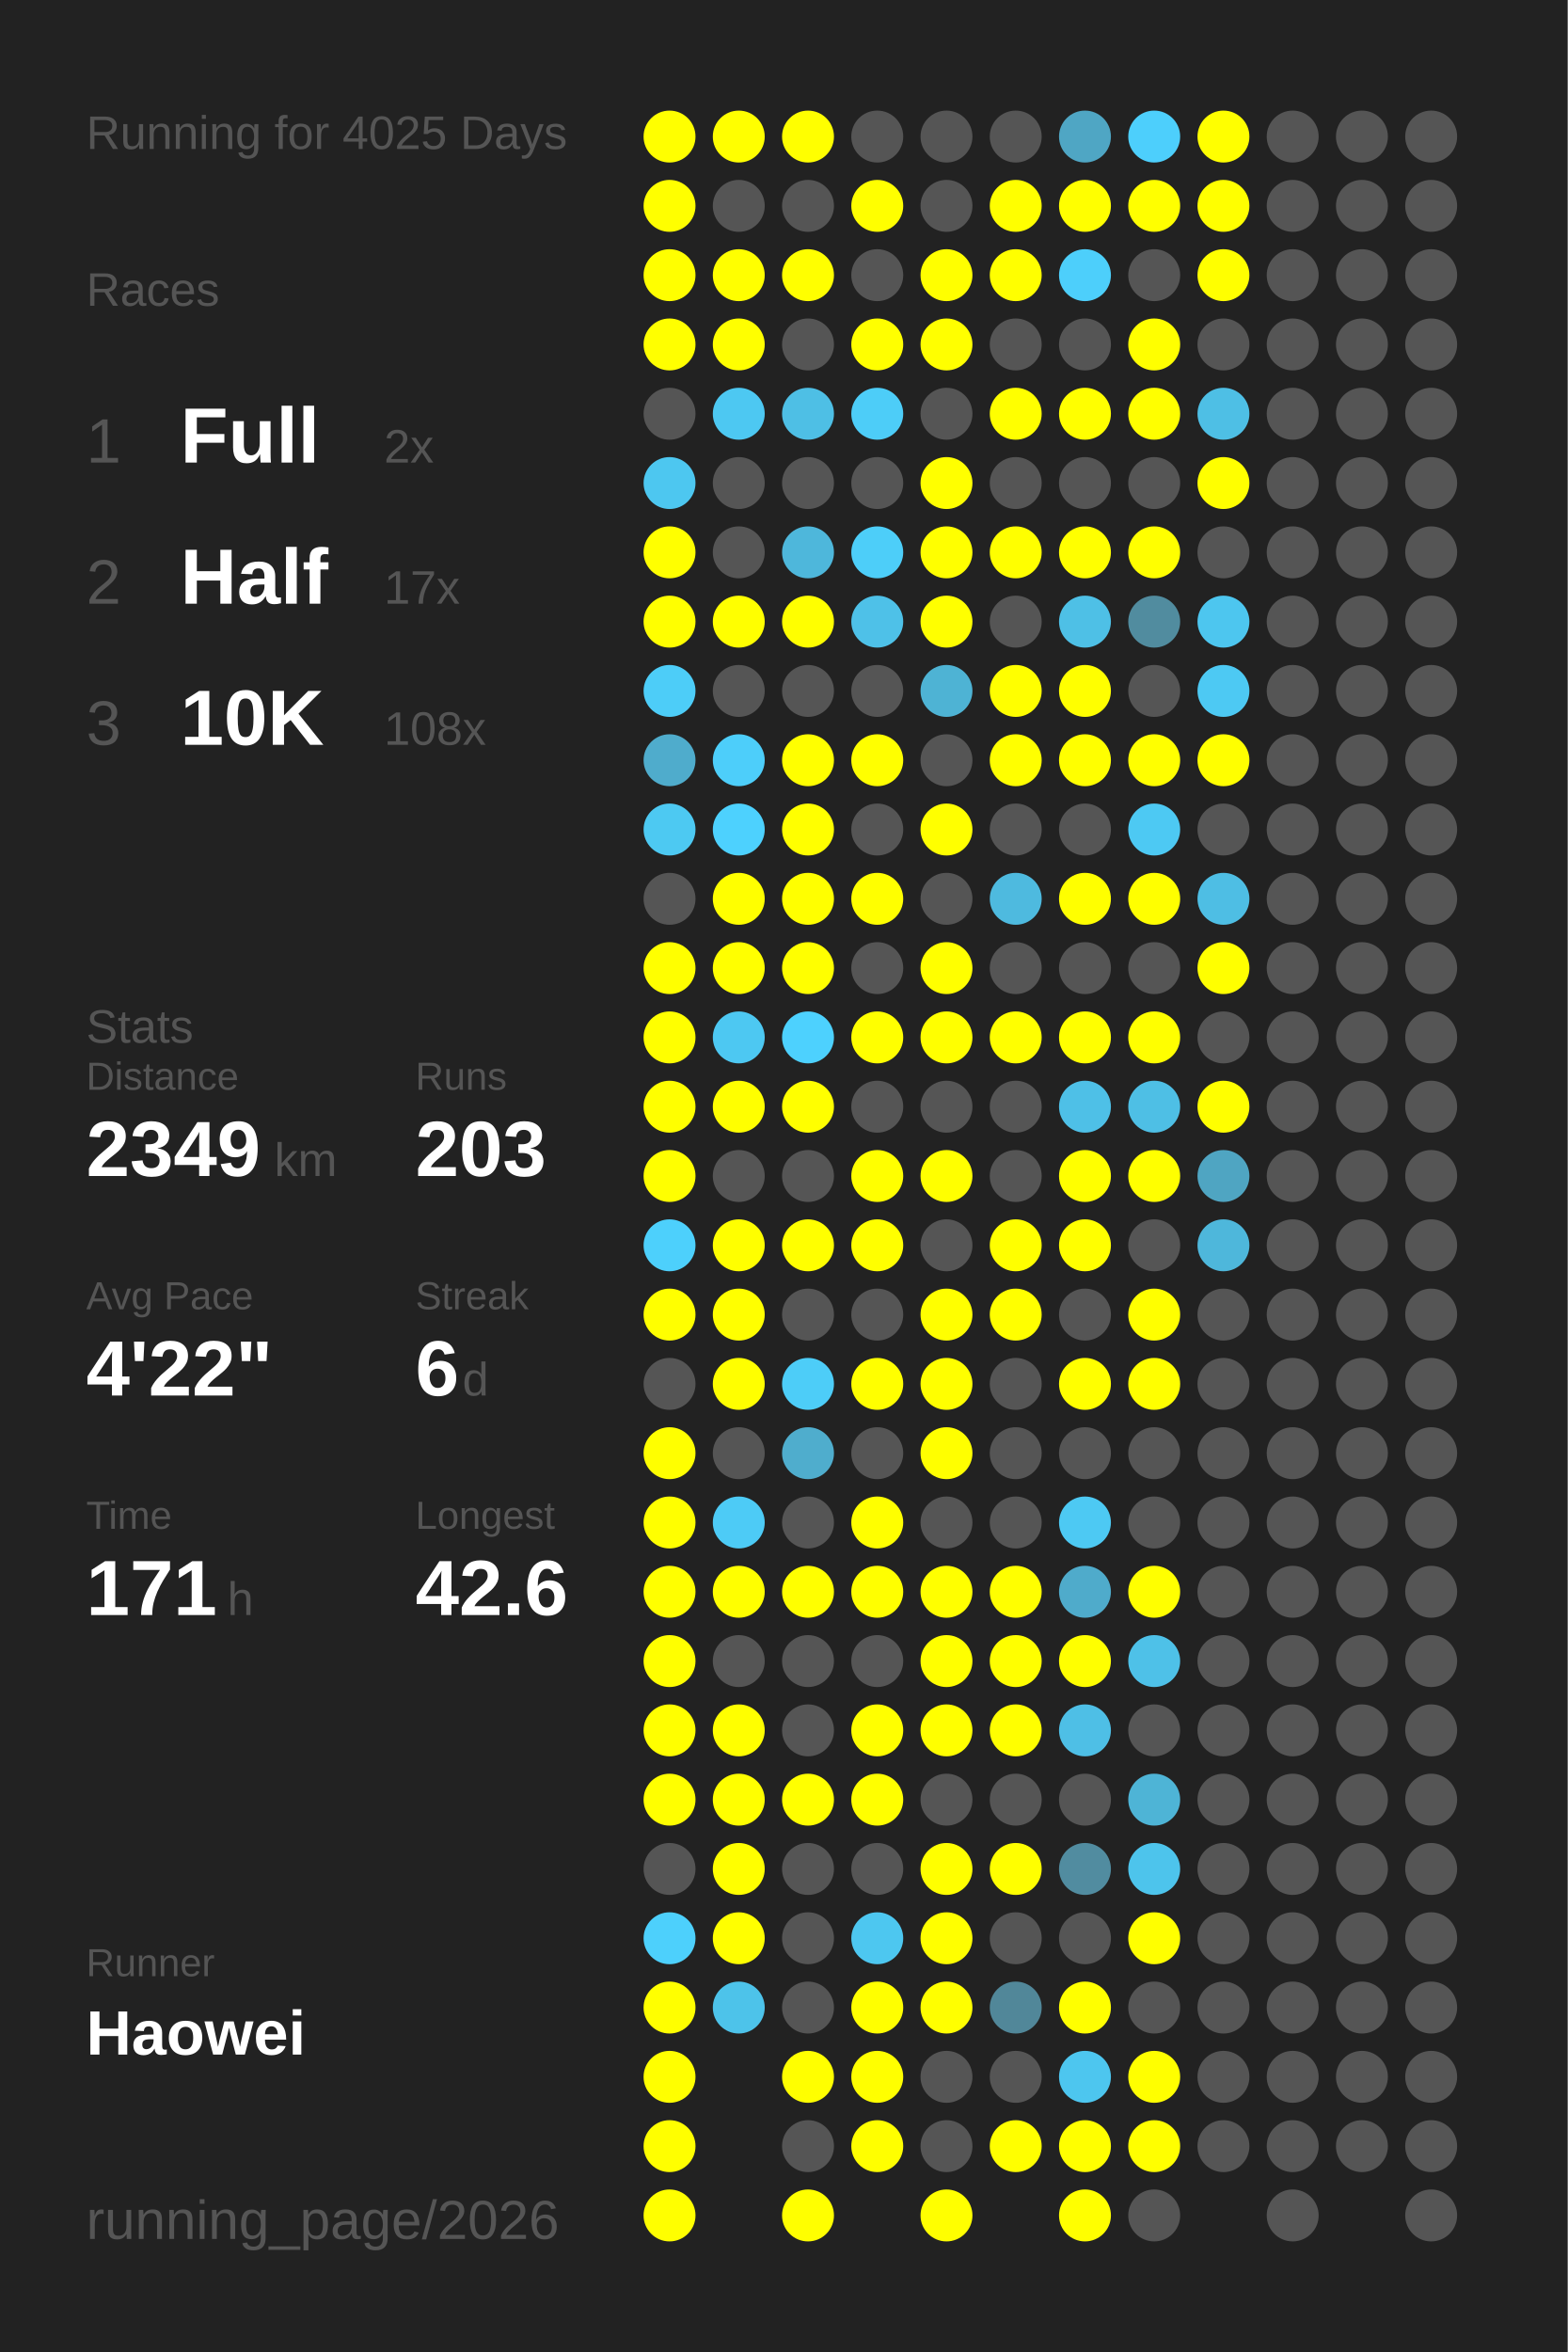
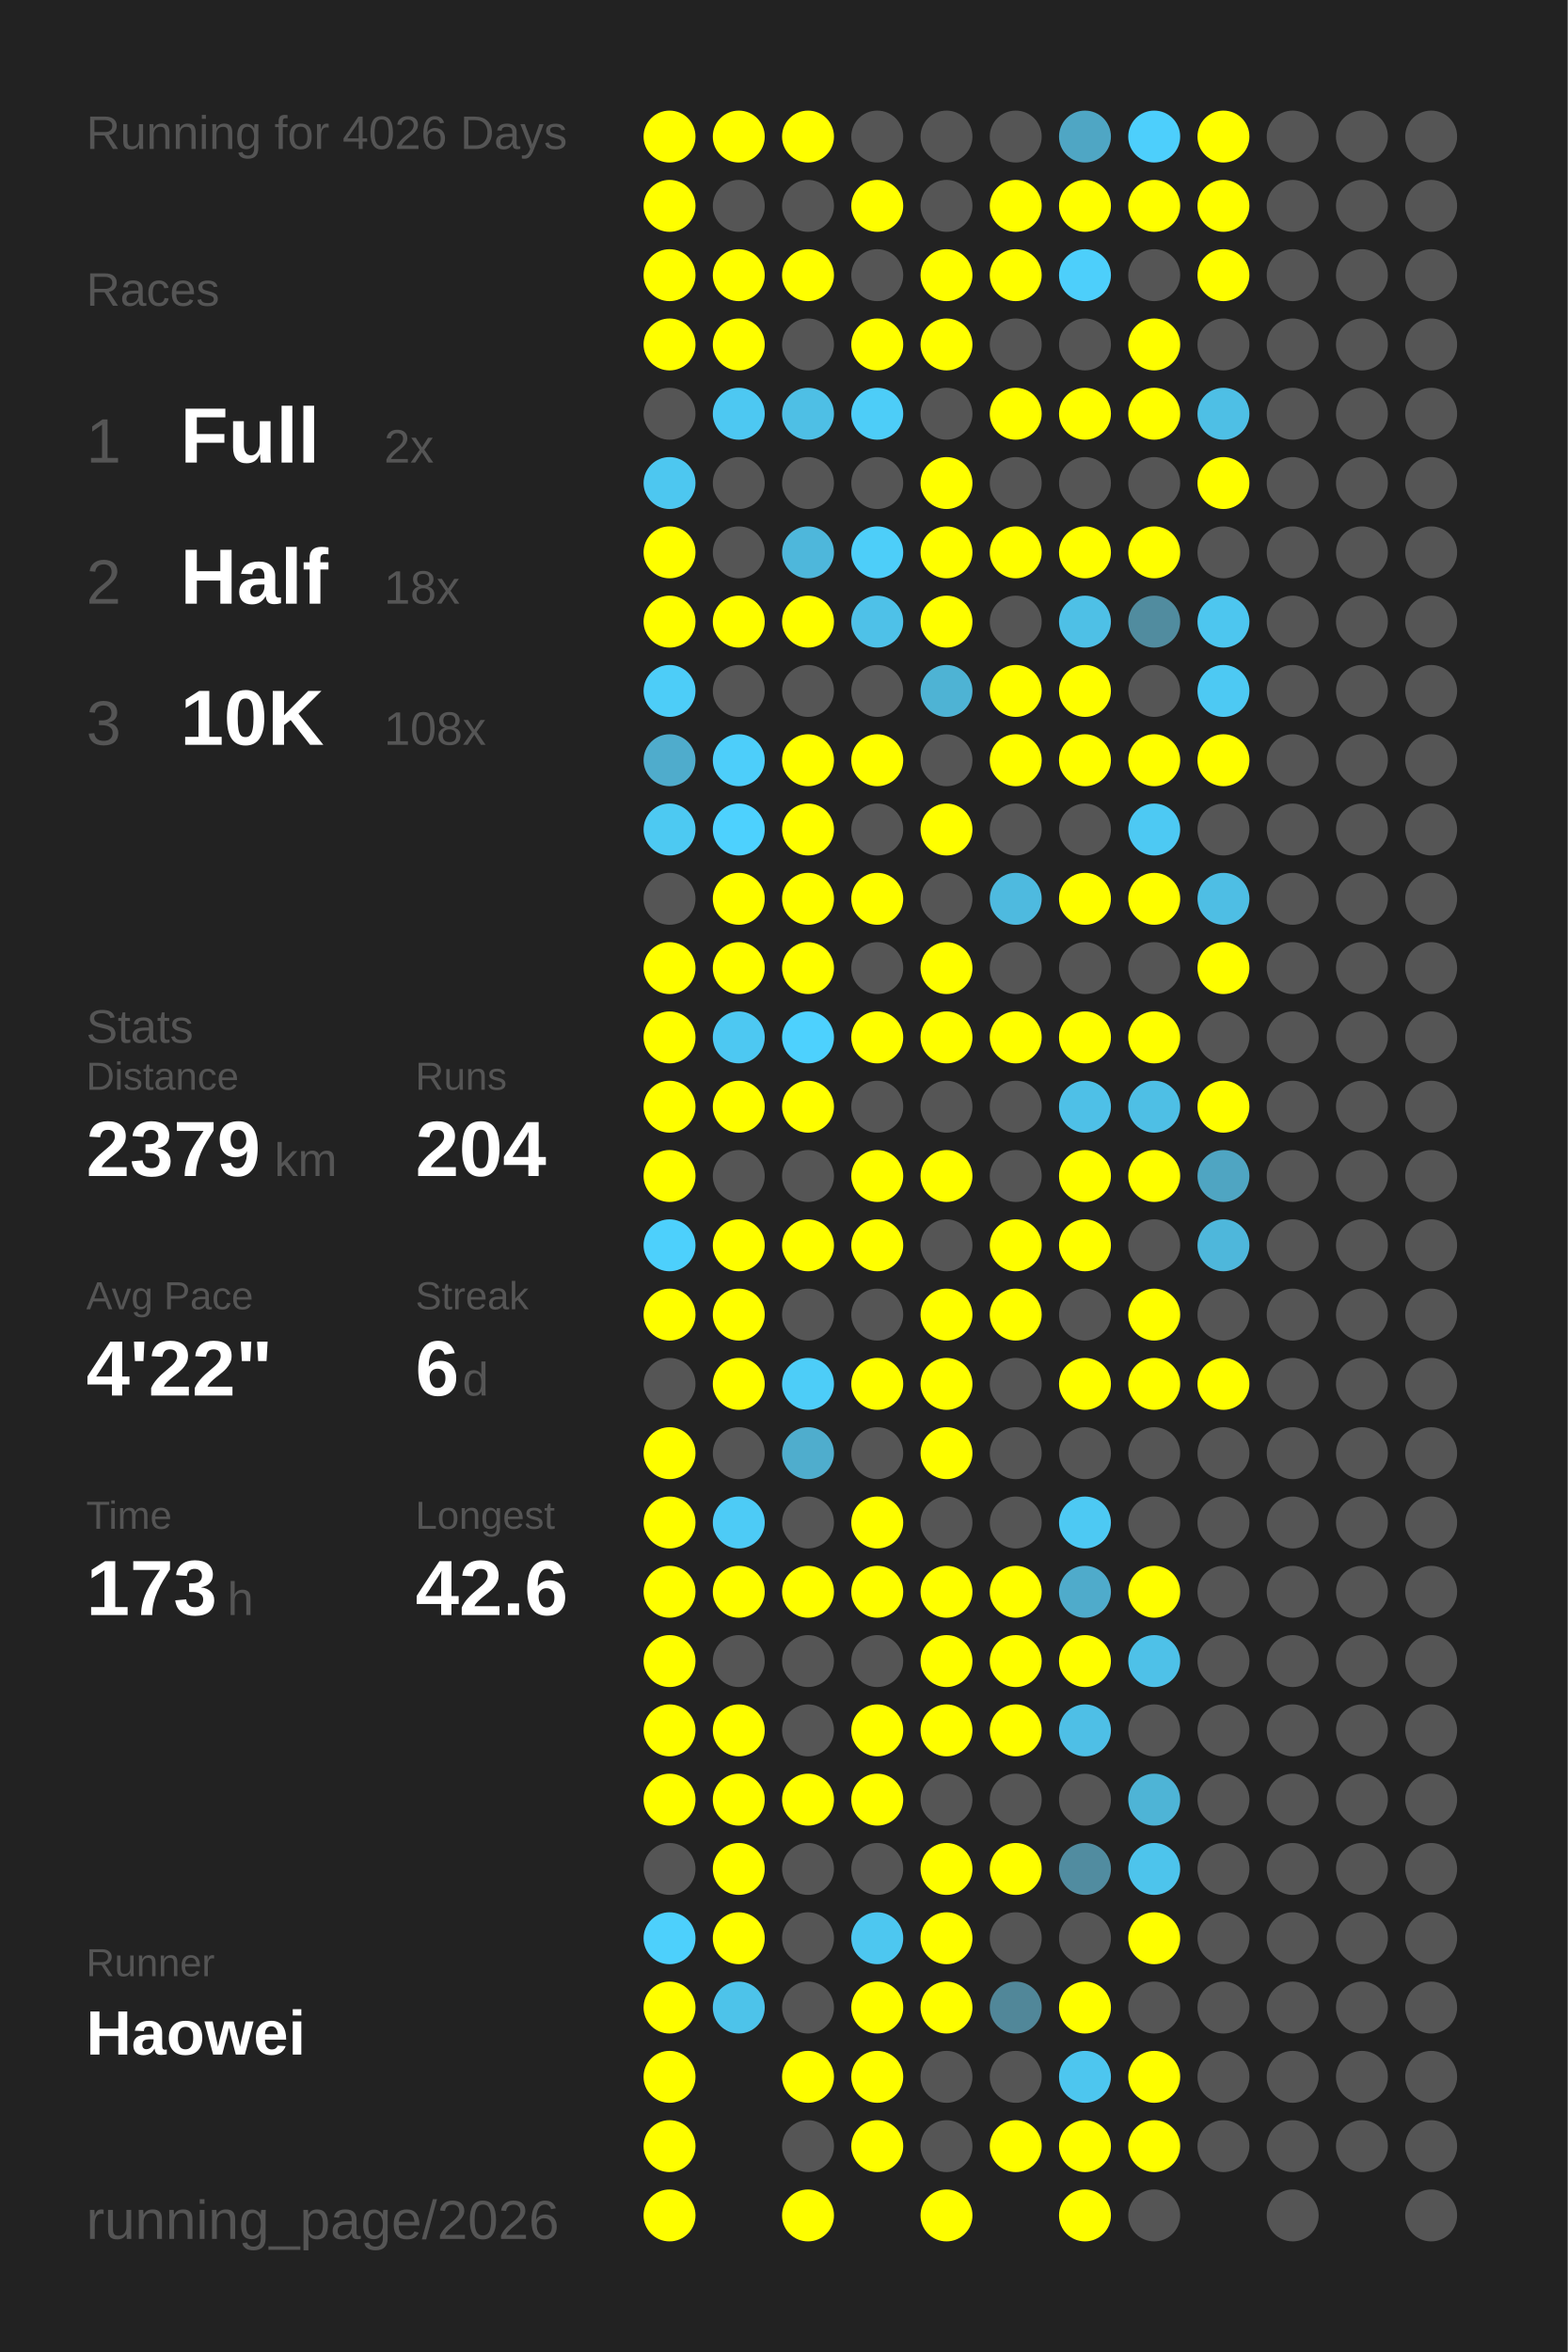
<svg xmlns="http://www.w3.org/2000/svg" baseProfile="full" height="300mm" version="1.1" viewBox="0,0,200,300" width="200mm">
  <defs />
  <rect fill="#222222" height="300" width="200" x="0" y="0" />
-   <text fill="#555555" style="font-size:6px; font-family:Arial;" x="11" y="19">Running for 4025 Days</text>
+   <text fill="#555555" style="font-size:6px; font-family:Arial;" x="11" y="19">Running for 4026 Days</text>
  <text fill="#555555" style="font-size:6px; font-family:Arial;" x="11" y="39">Races</text>
  <text fill="#555555" style="font-size:8px; font-family:Arial;" x="11" y="59">1</text>
  <text fill="#FFFFFF" style="font-size:10px; font-family:Arial; font-weight:bold;" x="23" y="59">Full</text>
  <text fill="#555555" style="font-size:6px; font-family:Arial;" x="49" y="59">2x</text>
  <text fill="#555555" style="font-size:8px; font-family:Arial;" x="11" y="77">2</text>
  <text fill="#FFFFFF" style="font-size:10px; font-family:Arial; font-weight:bold;" x="23" y="77">Half</text>
-   <text fill="#555555" style="font-size:6px; font-family:Arial;" x="49" y="77">17x</text>
+   <text fill="#555555" style="font-size:6px; font-family:Arial;" x="49" y="77">18x</text>
  <text fill="#555555" style="font-size:8px; font-family:Arial;" x="11" y="95">3</text>
  <text fill="#FFFFFF" style="font-size:10px; font-family:Arial; font-weight:bold;" x="23" y="95">10K</text>
  <text fill="#555555" style="font-size:6px; font-family:Arial;" x="49" y="95">108x</text>
  <text fill="#555555" style="font-size:6px; font-family:Arial;" x="11" y="133">Stats</text>
  <text fill="#555555" style="font-size:5px; font-family:Arial;" x="11" y="139">Distance</text>
-   <text fill="#FFFFFF" style="font-size:10px; font-family:Arial; font-weight:bold;" x="11" y="150">2349</text>
+   <text fill="#FFFFFF" style="font-size:10px; font-family:Arial; font-weight:bold;" x="11" y="150">2379</text>
  <text fill="#555555" style="font-size:6px; font-family:Arial;" x="35" y="150">km</text>
  <text fill="#555555" style="font-size:5px; font-family:Arial;" x="53" y="139">Runs</text>
-   <text fill="#FFFFFF" style="font-size:10px; font-family:Arial; font-weight:bold;" x="53" y="150">203</text>
+   <text fill="#FFFFFF" style="font-size:10px; font-family:Arial; font-weight:bold;" x="53" y="150">204</text>
  <text fill="#555555" style="font-size:5px; font-family:Arial;" x="11" y="167">Avg Pace</text>
  <text fill="#FFFFFF" style="font-size:10px; font-family:Arial; font-weight:bold;" x="11" y="178">4'22"</text>
  <text fill="#555555" style="font-size:5px; font-family:Arial;" x="53" y="167">Streak</text>
  <text fill="#FFFFFF" style="font-size:10px; font-family:Arial; font-weight:bold;" x="53" y="178">6</text>
  <text fill="#555555" style="font-size:6px; font-family:Arial;" x="59" y="178">d</text>
  <text fill="#555555" style="font-size:5px; font-family:Arial;" x="11" y="195">Time</text>
-   <text fill="#FFFFFF" style="font-size:10px; font-family:Arial; font-weight:bold;" x="11" y="206">171</text>
+   <text fill="#FFFFFF" style="font-size:10px; font-family:Arial; font-weight:bold;" x="11" y="206">173</text>
  <text fill="#555555" style="font-size:6px; font-family:Arial;" x="29" y="206">h</text>
  <text fill="#555555" style="font-size:5px; font-family:Arial;" x="53" y="195">Longest</text>
  <text fill="#FFFFFF" style="font-size:10px; font-family:Arial; font-weight:bold;" x="53" y="206">42.6</text>
  <text fill="#555555" style="font-size:5px; font-family:Arial;" x="11" y="252.065">Runner</text>
  <text fill="#FFFFFF" style="font-size:8px; font-family:Arial; font-weight:bold;" x="11" y="262.065">Haowei</text>
  <text fill="#555555" style="font-size:7px; font-family:Arial;" x="11" y="285.581">running_page/2026</text>
  <circle cx="85.417" cy="17.419" fill="#FFFF00" r="3.312" />
  <circle cx="85.417" cy="26.258" fill="#FFFF00" r="3.312" />
  <circle cx="85.417" cy="35.097" fill="#FFFF00" r="3.312" />
  <circle cx="85.417" cy="43.935" fill="#FFFF00" r="3.312" />
  <circle cx="85.417" cy="52.774" fill="#555555" r="3.312" />
  <circle cx="85.417" cy="61.613" fill="#4dc7f0" r="3.312" />
  <circle cx="85.417" cy="70.452" fill="#FFFF00" r="3.312" />
  <circle cx="85.417" cy="79.29" fill="#FFFF00" r="3.312" />
  <circle cx="85.417" cy="88.129" fill="#4dcdf8" r="3.312" />
  <circle cx="85.417" cy="96.968" fill="#4faccc" r="3.312" />
  <circle cx="85.417" cy="105.806" fill="#4dc9f2" r="3.312" />
  <circle cx="85.417" cy="114.645" fill="#555555" r="3.312" />
  <circle cx="85.417" cy="123.484" fill="#FFFF00" r="3.312" />
  <circle cx="85.417" cy="132.323" fill="#FFFF00" r="3.312" />
  <circle cx="85.417" cy="141.161" fill="#FFFF00" r="3.312" />
  <circle cx="85.417" cy="150" fill="#FFFF00" r="3.312" />
  <circle cx="85.417" cy="158.839" fill="#4dd0fc" r="3.312" />
  <circle cx="85.417" cy="167.677" fill="#FFFF00" r="3.312" />
  <circle cx="85.417" cy="176.516" fill="#555555" r="3.312" />
  <circle cx="85.417" cy="185.355" fill="#FFFF00" r="3.312" />
  <circle cx="85.417" cy="194.194" fill="#FFFF00" r="3.312" />
  <circle cx="85.417" cy="203.032" fill="#FFFF00" r="3.312" />
  <circle cx="85.417" cy="211.871" fill="#FFFF00" r="3.312" />
  <circle cx="85.417" cy="220.71" fill="#FFFF00" r="3.312" />
  <circle cx="85.417" cy="229.548" fill="#FFFF00" r="3.312" />
  <circle cx="85.417" cy="238.387" fill="#555555" r="3.312" />
  <circle cx="85.417" cy="247.226" fill="#4dd0fc" r="3.312" />
  <circle cx="85.417" cy="256.065" fill="#FFFF00" r="3.312" />
  <circle cx="85.417" cy="264.903" fill="#FFFF00" r="3.312" />
  <circle cx="85.417" cy="273.742" fill="#FFFF00" r="3.312" />
  <circle cx="85.417" cy="282.581" fill="#FFFF00" r="3.312" />
  <circle cx="94.25" cy="17.419" fill="#FFFF00" r="3.312" />
  <circle cx="94.25" cy="26.258" fill="#555555" r="3.312" />
  <circle cx="94.25" cy="35.097" fill="#FFFF00" r="3.312" />
  <circle cx="94.25" cy="43.935" fill="#FFFF00" r="3.312" />
  <circle cx="94.25" cy="52.774" fill="#4dc8f2" r="3.312" />
  <circle cx="94.25" cy="61.613" fill="#555555" r="3.312" />
  <circle cx="94.25" cy="70.452" fill="#555555" r="3.312" />
  <circle cx="94.25" cy="79.29" fill="#FFFF00" r="3.312" />
  <circle cx="94.25" cy="88.129" fill="#555555" r="3.312" />
  <circle cx="94.25" cy="96.968" fill="#4dcefa" r="3.312" />
  <circle cx="94.25" cy="105.806" fill="#4dd1fe" r="3.312" />
  <circle cx="94.25" cy="114.645" fill="#FFFF00" r="3.312" />
  <circle cx="94.25" cy="123.484" fill="#FFFF00" r="3.312" />
  <circle cx="94.25" cy="132.323" fill="#4dc8f2" r="3.312" />
  <circle cx="94.25" cy="141.161" fill="#FFFF00" r="3.312" />
  <circle cx="94.25" cy="150" fill="#555555" r="3.312" />
  <circle cx="94.25" cy="158.839" fill="#FFFF00" r="3.312" />
  <circle cx="94.25" cy="167.677" fill="#FFFF00" r="3.312" />
  <circle cx="94.25" cy="176.516" fill="#FFFF00" r="3.312" />
  <circle cx="94.25" cy="185.355" fill="#555555" r="3.312" />
  <circle cx="94.25" cy="194.194" fill="#4dcbf6" r="3.312" />
  <circle cx="94.25" cy="203.032" fill="#FFFF00" r="3.312" />
  <circle cx="94.25" cy="211.871" fill="#555555" r="3.312" />
  <circle cx="94.25" cy="220.71" fill="#FFFF00" r="3.312" />
  <circle cx="94.25" cy="229.548" fill="#FFFF00" r="3.312" />
  <circle cx="94.25" cy="238.387" fill="#FFFF00" r="3.312" />
  <circle cx="94.25" cy="247.226" fill="#FFFF00" r="3.312" />
  <circle cx="94.25" cy="256.065" fill="#4dc3ea" r="3.312" />
  <circle cx="103.083" cy="17.419" fill="#FFFF00" r="3.312" />
  <circle cx="103.083" cy="26.258" fill="#555555" r="3.312" />
  <circle cx="103.083" cy="35.097" fill="#FFFF00" r="3.312" />
  <circle cx="103.083" cy="43.935" fill="#555555" r="3.312" />
  <circle cx="103.083" cy="52.774" fill="#4ebfe5" r="3.312" />
  <circle cx="103.083" cy="61.613" fill="#555555" r="3.312" />
  <circle cx="103.083" cy="70.452" fill="#4eb7db" r="3.312" />
  <circle cx="103.083" cy="79.29" fill="#FFFF00" r="3.312" />
  <circle cx="103.083" cy="88.129" fill="#555555" r="3.312" />
  <circle cx="103.083" cy="96.968" fill="#FFFF00" r="3.312" />
  <circle cx="103.083" cy="105.806" fill="#FFFF00" r="3.312" />
  <circle cx="103.083" cy="114.645" fill="#FFFF00" r="3.312" />
  <circle cx="103.083" cy="123.484" fill="#FFFF00" r="3.312" />
  <circle cx="103.083" cy="132.323" fill="#4dd1fe" r="3.312" />
  <circle cx="103.083" cy="141.161" fill="#FFFF00" r="3.312" />
  <circle cx="103.083" cy="150" fill="#555555" r="3.312" />
  <circle cx="103.083" cy="158.839" fill="#FFFF00" r="3.312" />
  <circle cx="103.083" cy="167.677" fill="#555555" r="3.312" />
  <circle cx="103.083" cy="176.516" fill="#4dcdf8" r="3.312" />
  <circle cx="103.083" cy="185.355" fill="#4fadcd" r="3.312" />
  <circle cx="103.083" cy="194.194" fill="#555555" r="3.312" />
  <circle cx="103.083" cy="203.032" fill="#FFFF00" r="3.312" />
  <circle cx="103.083" cy="211.871" fill="#555555" r="3.312" />
  <circle cx="103.083" cy="220.71" fill="#555555" r="3.312" />
  <circle cx="103.083" cy="229.548" fill="#FFFF00" r="3.312" />
  <circle cx="103.083" cy="238.387" fill="#555555" r="3.312" />
  <circle cx="103.083" cy="247.226" fill="#555555" r="3.312" />
  <circle cx="103.083" cy="256.065" fill="#555555" r="3.312" />
  <circle cx="103.083" cy="264.903" fill="#FFFF00" r="3.312" />
  <circle cx="103.083" cy="273.742" fill="#555555" r="3.312" />
  <circle cx="103.083" cy="282.581" fill="#FFFF00" r="3.312" />
  <circle cx="111.917" cy="17.419" fill="#555555" r="3.312" />
  <circle cx="111.917" cy="26.258" fill="#FFFF00" r="3.312" />
  <circle cx="111.917" cy="35.097" fill="#555555" r="3.312" />
  <circle cx="111.917" cy="43.935" fill="#FFFF00" r="3.312" />
  <circle cx="111.917" cy="52.774" fill="#4dcdf8" r="3.312" />
  <circle cx="111.917" cy="61.613" fill="#555555" r="3.312" />
  <circle cx="111.917" cy="70.452" fill="#4dcef9" r="3.312" />
  <circle cx="111.917" cy="79.29" fill="#4ec1e8" r="3.312" />
  <circle cx="111.917" cy="88.129" fill="#555555" r="3.312" />
  <circle cx="111.917" cy="96.968" fill="#FFFF00" r="3.312" />
  <circle cx="111.917" cy="105.806" fill="#555555" r="3.312" />
  <circle cx="111.917" cy="114.645" fill="#FFFF00" r="3.312" />
  <circle cx="111.917" cy="123.484" fill="#555555" r="3.312" />
  <circle cx="111.917" cy="132.323" fill="#FFFF00" r="3.312" />
  <circle cx="111.917" cy="141.161" fill="#555555" r="3.312" />
  <circle cx="111.917" cy="150" fill="#FFFF00" r="3.312" />
  <circle cx="111.917" cy="158.839" fill="#FFFF00" r="3.312" />
  <circle cx="111.917" cy="167.677" fill="#555555" r="3.312" />
  <circle cx="111.917" cy="176.516" fill="#FFFF00" r="3.312" />
  <circle cx="111.917" cy="185.355" fill="#555555" r="3.312" />
  <circle cx="111.917" cy="194.194" fill="#FFFF00" r="3.312" />
  <circle cx="111.917" cy="203.032" fill="#FFFF00" r="3.312" />
  <circle cx="111.917" cy="211.871" fill="#555555" r="3.312" />
  <circle cx="111.917" cy="220.71" fill="#FFFF00" r="3.312" />
  <circle cx="111.917" cy="229.548" fill="#FFFF00" r="3.312" />
  <circle cx="111.917" cy="238.387" fill="#555555" r="3.312" />
  <circle cx="111.917" cy="247.226" fill="#4dc7f0" r="3.312" />
  <circle cx="111.917" cy="256.065" fill="#FFFF00" r="3.312" />
  <circle cx="111.917" cy="264.903" fill="#FFFF00" r="3.312" />
  <circle cx="111.917" cy="273.742" fill="#FFFF00" r="3.312" />
  <circle cx="120.75" cy="17.419" fill="#555555" r="3.312" />
  <circle cx="120.75" cy="26.258" fill="#555555" r="3.312" />
  <circle cx="120.75" cy="35.097" fill="#FFFF00" r="3.312" />
  <circle cx="120.75" cy="43.935" fill="#FFFF00" r="3.312" />
  <circle cx="120.75" cy="52.774" fill="#555555" r="3.312" />
  <circle cx="120.75" cy="61.613" fill="#FFFF00" r="3.312" />
  <circle cx="120.75" cy="70.452" fill="#FFFF00" r="3.312" />
  <circle cx="120.75" cy="79.29" fill="#FFFF00" r="3.312" />
  <circle cx="120.75" cy="88.129" fill="#4eb3d4" r="3.312" />
  <circle cx="120.75" cy="96.968" fill="#555555" r="3.312" />
  <circle cx="120.75" cy="105.806" fill="#FFFF00" r="3.312" />
  <circle cx="120.75" cy="114.645" fill="#555555" r="3.312" />
  <circle cx="120.75" cy="123.484" fill="#FFFF00" r="3.312" />
  <circle cx="120.75" cy="132.323" fill="#FFFF00" r="3.312" />
  <circle cx="120.75" cy="141.161" fill="#555555" r="3.312" />
  <circle cx="120.75" cy="150" fill="#FFFF00" r="3.312" />
  <circle cx="120.75" cy="158.839" fill="#555555" r="3.312" />
  <circle cx="120.75" cy="167.677" fill="#FFFF00" r="3.312" />
  <circle cx="120.75" cy="176.516" fill="#FFFF00" r="3.312" />
  <circle cx="120.75" cy="185.355" fill="#FFFF00" r="3.312" />
  <circle cx="120.75" cy="194.194" fill="#555555" r="3.312" />
  <circle cx="120.75" cy="203.032" fill="#FFFF00" r="3.312" />
  <circle cx="120.75" cy="211.871" fill="#FFFF00" r="3.312" />
  <circle cx="120.75" cy="220.71" fill="#FFFF00" r="3.312" />
  <circle cx="120.75" cy="229.548" fill="#555555" r="3.312" />
  <circle cx="120.75" cy="238.387" fill="#FFFF00" r="3.312" />
  <circle cx="120.75" cy="247.226" fill="#FFFF00" r="3.312" />
  <circle cx="120.75" cy="256.065" fill="#FFFF00" r="3.312" />
  <circle cx="120.75" cy="264.903" fill="#555555" r="3.312" />
  <circle cx="120.75" cy="273.742" fill="#555555" r="3.312" />
  <circle cx="120.75" cy="282.581" fill="#FFFF00" r="3.312" />
  <circle cx="129.583" cy="17.419" fill="#555555" r="3.312" />
  <circle cx="129.583" cy="26.258" fill="#FFFF00" r="3.312" />
  <circle cx="129.583" cy="35.097" fill="#FFFF00" r="3.312" />
  <circle cx="129.583" cy="43.935" fill="#555555" r="3.312" />
  <circle cx="129.583" cy="52.774" fill="#FFFF00" r="3.312" />
  <circle cx="129.583" cy="61.613" fill="#555555" r="3.312" />
  <circle cx="129.583" cy="70.452" fill="#FFFF00" r="3.312" />
  <circle cx="129.583" cy="79.29" fill="#555555" r="3.312" />
  <circle cx="129.583" cy="88.129" fill="#FFFF00" r="3.312" />
  <circle cx="129.583" cy="96.968" fill="#FFFF00" r="3.312" />
  <circle cx="129.583" cy="105.806" fill="#555555" r="3.312" />
  <circle cx="129.583" cy="114.645" fill="#4ebadf" r="3.312" />
  <circle cx="129.583" cy="123.484" fill="#555555" r="3.312" />
  <circle cx="129.583" cy="132.323" fill="#FFFF00" r="3.312" />
  <circle cx="129.583" cy="141.161" fill="#555555" r="3.312" />
  <circle cx="129.583" cy="150" fill="#555555" r="3.312" />
  <circle cx="129.583" cy="158.839" fill="#FFFF00" r="3.312" />
  <circle cx="129.583" cy="167.677" fill="#FFFF00" r="3.312" />
  <circle cx="129.583" cy="176.516" fill="#555555" r="3.312" />
  <circle cx="129.583" cy="185.355" fill="#555555" r="3.312" />
  <circle cx="129.583" cy="194.194" fill="#555555" r="3.312" />
  <circle cx="129.583" cy="203.032" fill="#FFFF00" r="3.312" />
  <circle cx="129.583" cy="211.871" fill="#FFFF00" r="3.312" />
  <circle cx="129.583" cy="220.71" fill="#FFFF00" r="3.312" />
  <circle cx="129.583" cy="229.548" fill="#555555" r="3.312" />
  <circle cx="129.583" cy="238.387" fill="#FFFF00" r="3.312" />
  <circle cx="129.583" cy="247.226" fill="#555555" r="3.312" />
  <circle cx="129.583" cy="256.065" fill="#518799" r="3.312" />
  <circle cx="129.583" cy="264.903" fill="#555555" r="3.312" />
  <circle cx="129.583" cy="273.742" fill="#FFFF00" r="3.312" />
  <circle cx="138.417" cy="17.419" fill="#4fa6c4" r="3.312" />
  <circle cx="138.417" cy="26.258" fill="#FFFF00" r="3.312" />
  <circle cx="138.417" cy="35.097" fill="#4dcffb" r="3.312" />
  <circle cx="138.417" cy="43.935" fill="#555555" r="3.312" />
  <circle cx="138.417" cy="52.774" fill="#FFFF00" r="3.312" />
  <circle cx="138.417" cy="61.613" fill="#555555" r="3.312" />
  <circle cx="138.417" cy="70.452" fill="#FFFF00" r="3.312" />
  <circle cx="138.417" cy="79.29" fill="#4ec0e6" r="3.312" />
  <circle cx="138.417" cy="88.129" fill="#FFFF00" r="3.312" />
  <circle cx="138.417" cy="96.968" fill="#FFFF00" r="3.312" />
  <circle cx="138.417" cy="105.806" fill="#555555" r="3.312" />
  <circle cx="138.417" cy="114.645" fill="#FFFF00" r="3.312" />
  <circle cx="138.417" cy="123.484" fill="#555555" r="3.312" />
  <circle cx="138.417" cy="132.323" fill="#FFFF00" r="3.312" />
  <circle cx="138.417" cy="141.161" fill="#4ec0e7" r="3.312" />
  <circle cx="138.417" cy="150" fill="#FFFF00" r="3.312" />
  <circle cx="138.417" cy="158.839" fill="#FFFF00" r="3.312" />
  <circle cx="138.417" cy="167.677" fill="#555555" r="3.312" />
  <circle cx="138.417" cy="176.516" fill="#FFFF00" r="3.312" />
  <circle cx="138.417" cy="185.355" fill="#555555" r="3.312" />
  <circle cx="138.417" cy="194.194" fill="#4dc9f3" r="3.312" />
  <circle cx="138.417" cy="203.032" fill="#4fabcb" r="3.312" />
  <circle cx="138.417" cy="211.871" fill="#FFFF00" r="3.312" />
  <circle cx="138.417" cy="220.71" fill="#4ebfe6" r="3.312" />
  <circle cx="138.417" cy="229.548" fill="#555555" r="3.312" />
  <circle cx="138.417" cy="238.387" fill="#518ca0" r="3.312" />
  <circle cx="138.417" cy="247.226" fill="#555555" r="3.312" />
  <circle cx="138.417" cy="256.065" fill="#FFFF00" r="3.312" />
  <circle cx="138.417" cy="264.903" fill="#4dc6ef" r="3.312" />
  <circle cx="138.417" cy="273.742" fill="#FFFF00" r="3.312" />
  <circle cx="138.417" cy="282.581" fill="#FFFF00" r="3.312" />
  <circle cx="147.25" cy="17.419" fill="#4dcffc" r="3.312" />
  <circle cx="147.25" cy="26.258" fill="#FFFF00" r="3.312" />
  <circle cx="147.25" cy="35.097" fill="#555555" r="3.312" />
  <circle cx="147.25" cy="43.935" fill="#FFFF00" r="3.312" />
  <circle cx="147.25" cy="52.774" fill="#FFFF00" r="3.312" />
  <circle cx="147.25" cy="61.613" fill="#555555" r="3.312" />
  <circle cx="147.25" cy="70.452" fill="#FFFF00" r="3.312" />
  <circle cx="147.25" cy="79.29" fill="#518c9f" r="3.312" />
  <circle cx="147.25" cy="88.129" fill="#555555" r="3.312" />
  <circle cx="147.25" cy="96.968" fill="#FFFF00" r="3.312" />
  <circle cx="147.25" cy="105.806" fill="#4dc9f3" r="3.312" />
  <circle cx="147.25" cy="114.645" fill="#FFFF00" r="3.312" />
  <circle cx="147.25" cy="123.484" fill="#555555" r="3.312" />
  <circle cx="147.25" cy="132.323" fill="#FFFF00" r="3.312" />
  <circle cx="147.25" cy="141.161" fill="#4ebfe5" r="3.312" />
  <circle cx="147.25" cy="150" fill="#FFFF00" r="3.312" />
  <circle cx="147.25" cy="158.839" fill="#555555" r="3.312" />
  <circle cx="147.25" cy="167.677" fill="#FFFF00" r="3.312" />
  <circle cx="147.25" cy="176.516" fill="#FFFF00" r="3.312" />
  <circle cx="147.25" cy="185.355" fill="#555555" r="3.312" />
  <circle cx="147.25" cy="194.194" fill="#555555" r="3.312" />
  <circle cx="147.25" cy="203.032" fill="#FFFF00" r="3.312" />
  <circle cx="147.25" cy="211.871" fill="#4ec1e8" r="3.312" />
  <circle cx="147.25" cy="220.71" fill="#555555" r="3.312" />
  <circle cx="147.25" cy="229.548" fill="#4eb4d6" r="3.312" />
  <circle cx="147.25" cy="238.387" fill="#4dc4ec" r="3.312" />
  <circle cx="147.25" cy="247.226" fill="#FFFF00" r="3.312" />
  <circle cx="147.25" cy="256.065" fill="#555555" r="3.312" />
  <circle cx="147.25" cy="264.903" fill="#FFFF00" r="3.312" />
  <circle cx="147.25" cy="273.742" fill="#FFFF00" r="3.312" />
  <circle cx="147.25" cy="282.581" fill="#555555" r="3.312" />
  <circle cx="156.083" cy="17.419" fill="#FFFF00" r="3.312" />
  <circle cx="156.083" cy="26.258" fill="#FFFF00" r="3.312" />
  <circle cx="156.083" cy="35.097" fill="#FFFF00" r="3.312" />
  <circle cx="156.083" cy="43.935" fill="#555555" r="3.312" />
  <circle cx="156.083" cy="52.774" fill="#4ebfe5" r="3.312" />
  <circle cx="156.083" cy="61.613" fill="#FFFF00" r="3.312" />
  <circle cx="156.083" cy="70.452" fill="#555555" r="3.312" />
  <circle cx="156.083" cy="79.29" fill="#4dc6ef" r="3.312" />
  <circle cx="156.083" cy="88.129" fill="#4dc9f3" r="3.312" />
  <circle cx="156.083" cy="96.968" fill="#FFFF00" r="3.312" />
  <circle cx="156.083" cy="105.806" fill="#555555" r="3.312" />
  <circle cx="156.083" cy="114.645" fill="#4ebee4" r="3.312" />
  <circle cx="156.083" cy="123.484" fill="#FFFF00" r="3.312" />
  <circle cx="156.083" cy="132.323" fill="#555555" r="3.312" />
  <circle cx="156.083" cy="141.161" fill="#FFFF00" r="3.312" />
  <circle cx="156.083" cy="150" fill="#4fa5c2" r="3.312" />
  <circle cx="156.083" cy="158.839" fill="#4eb7db" r="3.312" />
  <circle cx="156.083" cy="167.677" fill="#555555" r="3.312" />
-   <circle cx="156.083" cy="176.516" fill="#555555" r="3.312" />
+   <circle cx="156.083" cy="176.516" fill="#FFFF00" r="3.312" />
  <circle cx="156.083" cy="185.355" fill="#555555" r="3.312" />
  <circle cx="156.083" cy="194.194" fill="#555555" r="3.312" />
  <circle cx="156.083" cy="203.032" fill="#555555" r="3.312" />
  <circle cx="156.083" cy="211.871" fill="#555555" r="3.312" />
  <circle cx="156.083" cy="220.71" fill="#555555" r="3.312" />
  <circle cx="156.083" cy="229.548" fill="#555555" r="3.312" />
  <circle cx="156.083" cy="238.387" fill="#555555" r="3.312" />
  <circle cx="156.083" cy="247.226" fill="#555555" r="3.312" />
  <circle cx="156.083" cy="256.065" fill="#555555" r="3.312" />
  <circle cx="156.083" cy="264.903" fill="#555555" r="3.312" />
  <circle cx="156.083" cy="273.742" fill="#555555" r="3.312" />
  <circle cx="164.917" cy="17.419" fill="#555555" r="3.312" />
  <circle cx="164.917" cy="26.258" fill="#555555" r="3.312" />
  <circle cx="164.917" cy="35.097" fill="#555555" r="3.312" />
  <circle cx="164.917" cy="43.935" fill="#555555" r="3.312" />
  <circle cx="164.917" cy="52.774" fill="#555555" r="3.312" />
  <circle cx="164.917" cy="61.613" fill="#555555" r="3.312" />
  <circle cx="164.917" cy="70.452" fill="#555555" r="3.312" />
  <circle cx="164.917" cy="79.29" fill="#555555" r="3.312" />
  <circle cx="164.917" cy="88.129" fill="#555555" r="3.312" />
  <circle cx="164.917" cy="96.968" fill="#555555" r="3.312" />
  <circle cx="164.917" cy="105.806" fill="#555555" r="3.312" />
  <circle cx="164.917" cy="114.645" fill="#555555" r="3.312" />
  <circle cx="164.917" cy="123.484" fill="#555555" r="3.312" />
  <circle cx="164.917" cy="132.323" fill="#555555" r="3.312" />
  <circle cx="164.917" cy="141.161" fill="#555555" r="3.312" />
  <circle cx="164.917" cy="150" fill="#555555" r="3.312" />
  <circle cx="164.917" cy="158.839" fill="#555555" r="3.312" />
  <circle cx="164.917" cy="167.677" fill="#555555" r="3.312" />
  <circle cx="164.917" cy="176.516" fill="#555555" r="3.312" />
  <circle cx="164.917" cy="185.355" fill="#555555" r="3.312" />
  <circle cx="164.917" cy="194.194" fill="#555555" r="3.312" />
  <circle cx="164.917" cy="203.032" fill="#555555" r="3.312" />
  <circle cx="164.917" cy="211.871" fill="#555555" r="3.312" />
  <circle cx="164.917" cy="220.71" fill="#555555" r="3.312" />
  <circle cx="164.917" cy="229.548" fill="#555555" r="3.312" />
  <circle cx="164.917" cy="238.387" fill="#555555" r="3.312" />
  <circle cx="164.917" cy="247.226" fill="#555555" r="3.312" />
  <circle cx="164.917" cy="256.065" fill="#555555" r="3.312" />
  <circle cx="164.917" cy="264.903" fill="#555555" r="3.312" />
  <circle cx="164.917" cy="273.742" fill="#555555" r="3.312" />
  <circle cx="164.917" cy="282.581" fill="#555555" r="3.312" />
  <circle cx="173.75" cy="17.419" fill="#555555" r="3.312" />
  <circle cx="173.75" cy="26.258" fill="#555555" r="3.312" />
  <circle cx="173.75" cy="35.097" fill="#555555" r="3.312" />
  <circle cx="173.75" cy="43.935" fill="#555555" r="3.312" />
  <circle cx="173.75" cy="52.774" fill="#555555" r="3.312" />
  <circle cx="173.75" cy="61.613" fill="#555555" r="3.312" />
  <circle cx="173.75" cy="70.452" fill="#555555" r="3.312" />
  <circle cx="173.75" cy="79.29" fill="#555555" r="3.312" />
  <circle cx="173.75" cy="88.129" fill="#555555" r="3.312" />
  <circle cx="173.75" cy="96.968" fill="#555555" r="3.312" />
  <circle cx="173.75" cy="105.806" fill="#555555" r="3.312" />
  <circle cx="173.75" cy="114.645" fill="#555555" r="3.312" />
  <circle cx="173.75" cy="123.484" fill="#555555" r="3.312" />
  <circle cx="173.75" cy="132.323" fill="#555555" r="3.312" />
  <circle cx="173.75" cy="141.161" fill="#555555" r="3.312" />
  <circle cx="173.75" cy="150" fill="#555555" r="3.312" />
  <circle cx="173.75" cy="158.839" fill="#555555" r="3.312" />
  <circle cx="173.75" cy="167.677" fill="#555555" r="3.312" />
  <circle cx="173.75" cy="176.516" fill="#555555" r="3.312" />
  <circle cx="173.75" cy="185.355" fill="#555555" r="3.312" />
  <circle cx="173.75" cy="194.194" fill="#555555" r="3.312" />
  <circle cx="173.75" cy="203.032" fill="#555555" r="3.312" />
  <circle cx="173.75" cy="211.871" fill="#555555" r="3.312" />
  <circle cx="173.75" cy="220.71" fill="#555555" r="3.312" />
  <circle cx="173.75" cy="229.548" fill="#555555" r="3.312" />
  <circle cx="173.75" cy="238.387" fill="#555555" r="3.312" />
  <circle cx="173.75" cy="247.226" fill="#555555" r="3.312" />
  <circle cx="173.75" cy="256.065" fill="#555555" r="3.312" />
  <circle cx="173.75" cy="264.903" fill="#555555" r="3.312" />
  <circle cx="173.75" cy="273.742" fill="#555555" r="3.312" />
  <circle cx="182.583" cy="17.419" fill="#555555" r="3.312" />
  <circle cx="182.583" cy="26.258" fill="#555555" r="3.312" />
  <circle cx="182.583" cy="35.097" fill="#555555" r="3.312" />
  <circle cx="182.583" cy="43.935" fill="#555555" r="3.312" />
  <circle cx="182.583" cy="52.774" fill="#555555" r="3.312" />
  <circle cx="182.583" cy="61.613" fill="#555555" r="3.312" />
  <circle cx="182.583" cy="70.452" fill="#555555" r="3.312" />
  <circle cx="182.583" cy="79.29" fill="#555555" r="3.312" />
  <circle cx="182.583" cy="88.129" fill="#555555" r="3.312" />
  <circle cx="182.583" cy="96.968" fill="#555555" r="3.312" />
  <circle cx="182.583" cy="105.806" fill="#555555" r="3.312" />
  <circle cx="182.583" cy="114.645" fill="#555555" r="3.312" />
  <circle cx="182.583" cy="123.484" fill="#555555" r="3.312" />
  <circle cx="182.583" cy="132.323" fill="#555555" r="3.312" />
  <circle cx="182.583" cy="141.161" fill="#555555" r="3.312" />
  <circle cx="182.583" cy="150" fill="#555555" r="3.312" />
  <circle cx="182.583" cy="158.839" fill="#555555" r="3.312" />
  <circle cx="182.583" cy="167.677" fill="#555555" r="3.312" />
  <circle cx="182.583" cy="176.516" fill="#555555" r="3.312" />
  <circle cx="182.583" cy="185.355" fill="#555555" r="3.312" />
  <circle cx="182.583" cy="194.194" fill="#555555" r="3.312" />
  <circle cx="182.583" cy="203.032" fill="#555555" r="3.312" />
  <circle cx="182.583" cy="211.871" fill="#555555" r="3.312" />
  <circle cx="182.583" cy="220.71" fill="#555555" r="3.312" />
  <circle cx="182.583" cy="229.548" fill="#555555" r="3.312" />
  <circle cx="182.583" cy="238.387" fill="#555555" r="3.312" />
  <circle cx="182.583" cy="247.226" fill="#555555" r="3.312" />
  <circle cx="182.583" cy="256.065" fill="#555555" r="3.312" />
  <circle cx="182.583" cy="264.903" fill="#555555" r="3.312" />
  <circle cx="182.583" cy="273.742" fill="#555555" r="3.312" />
  <circle cx="182.583" cy="282.581" fill="#555555" r="3.312" />
</svg>
